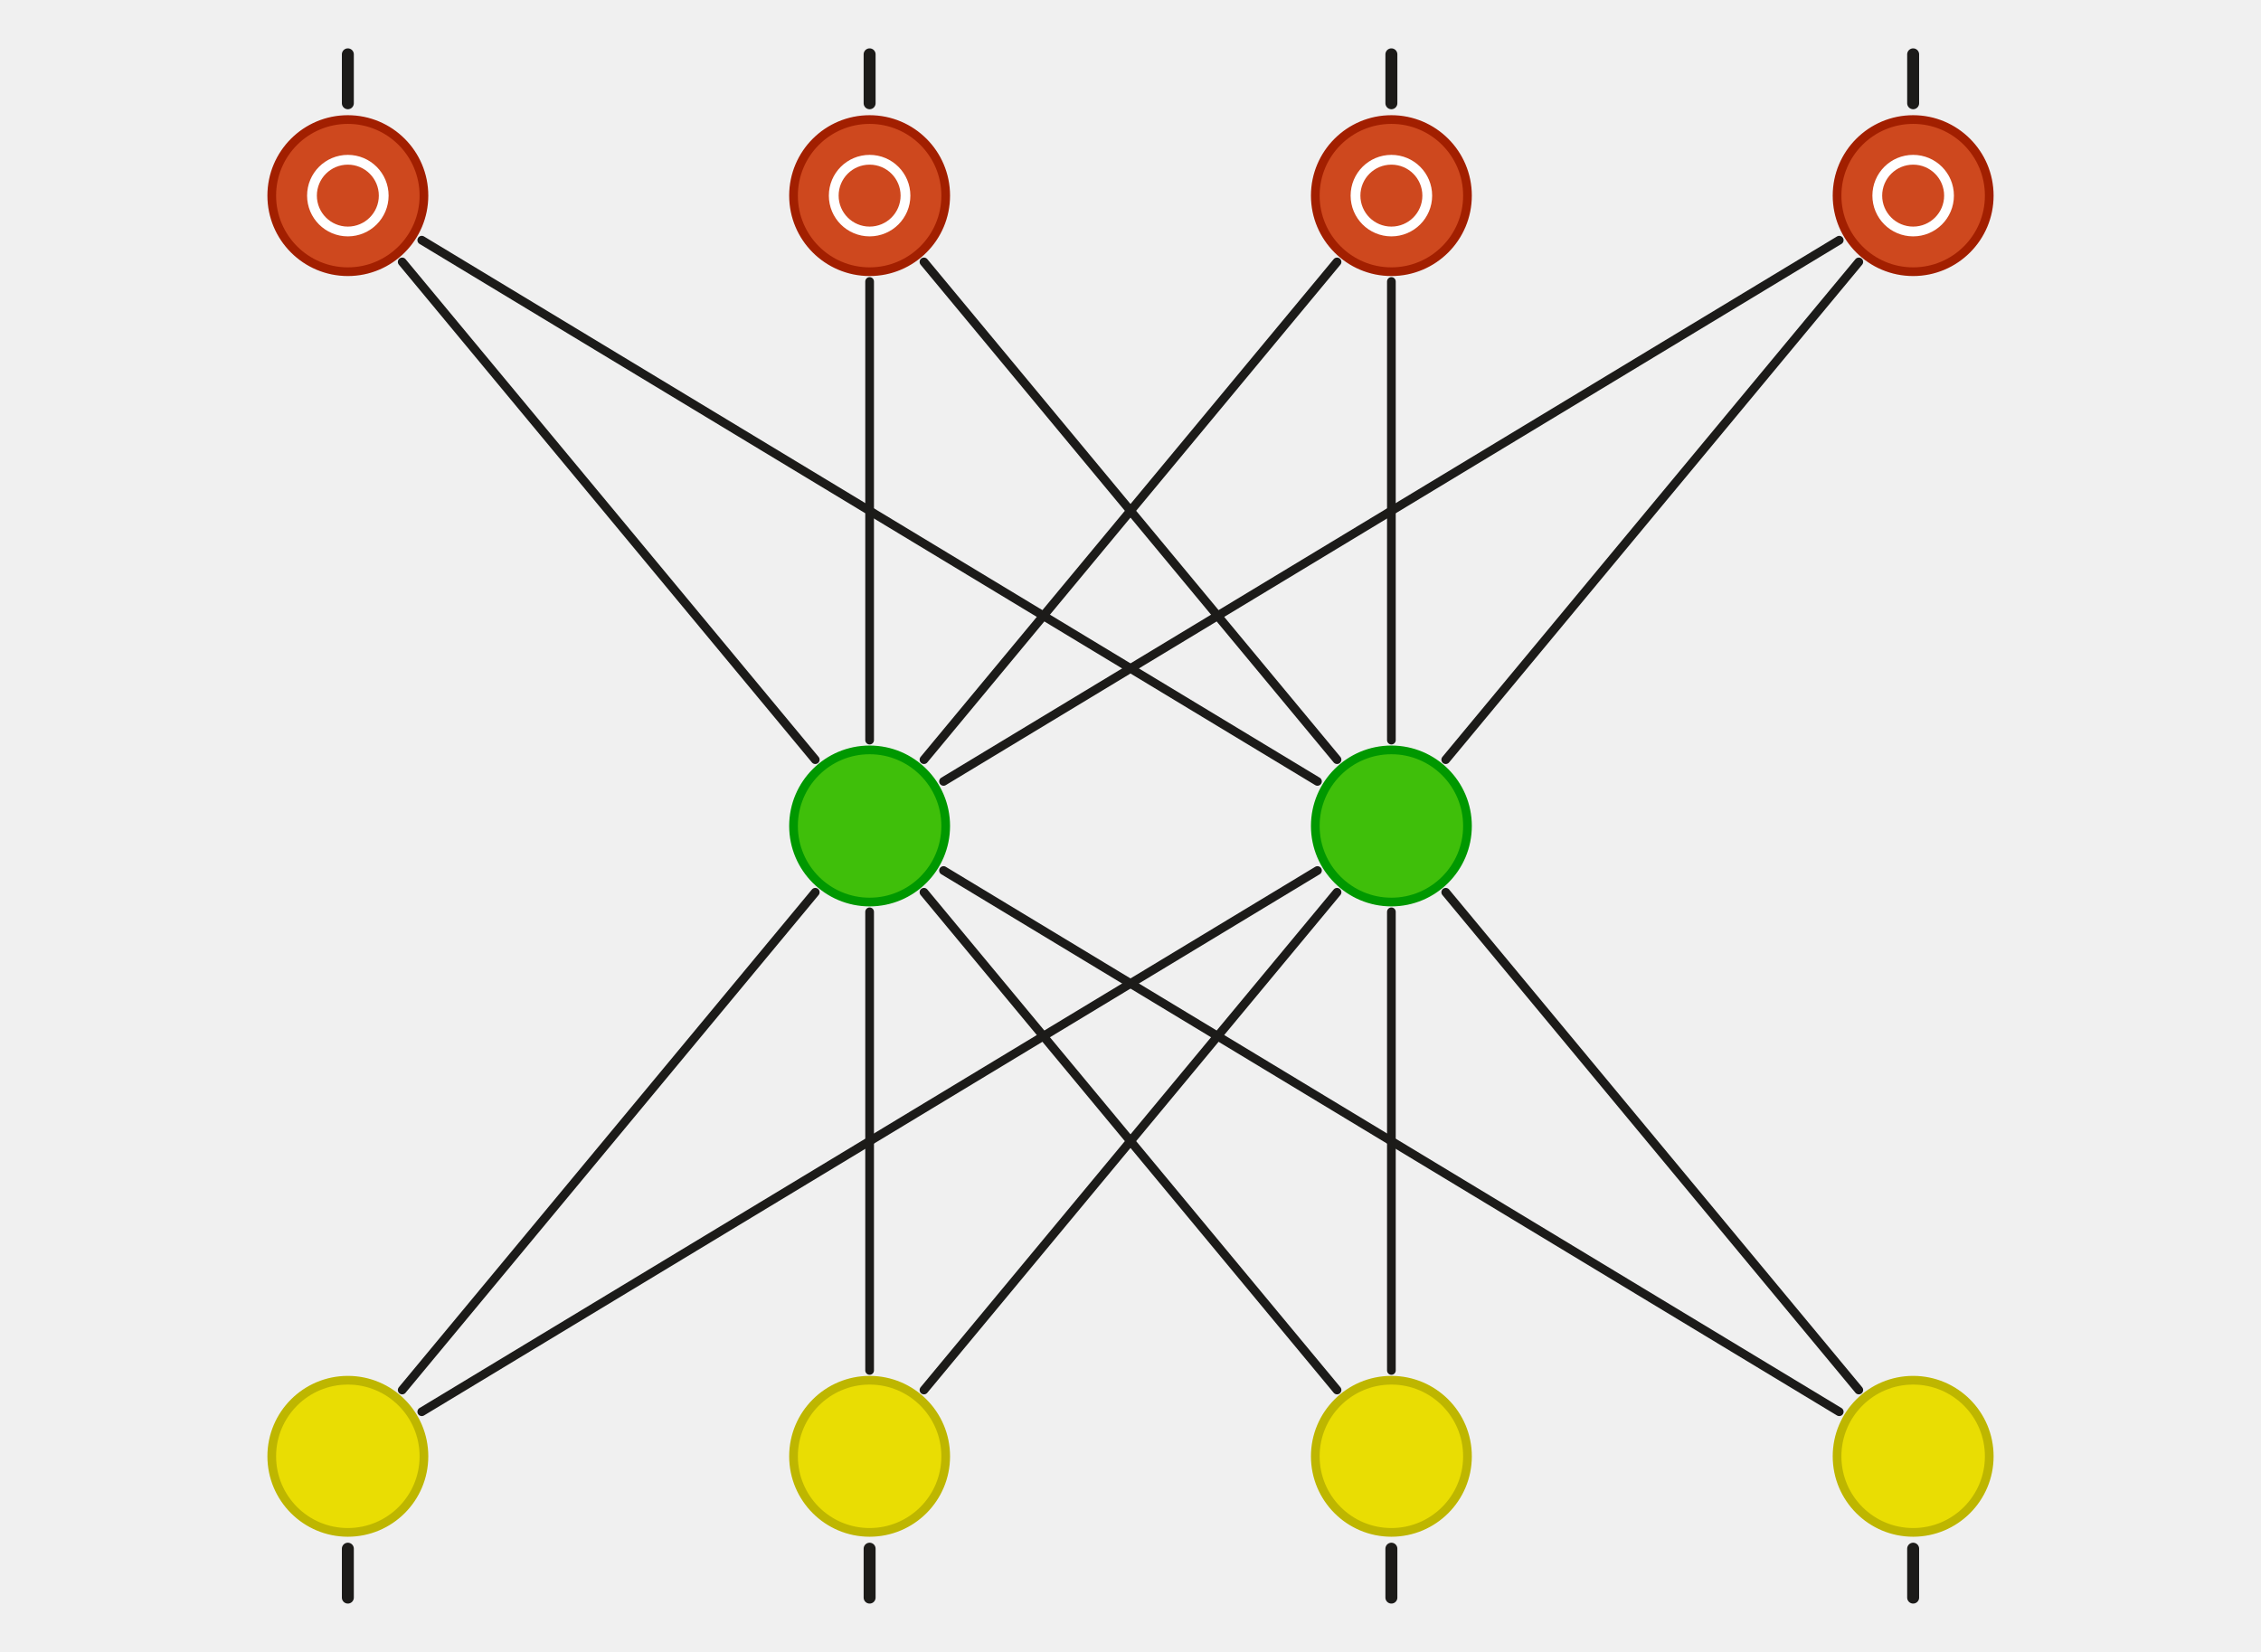
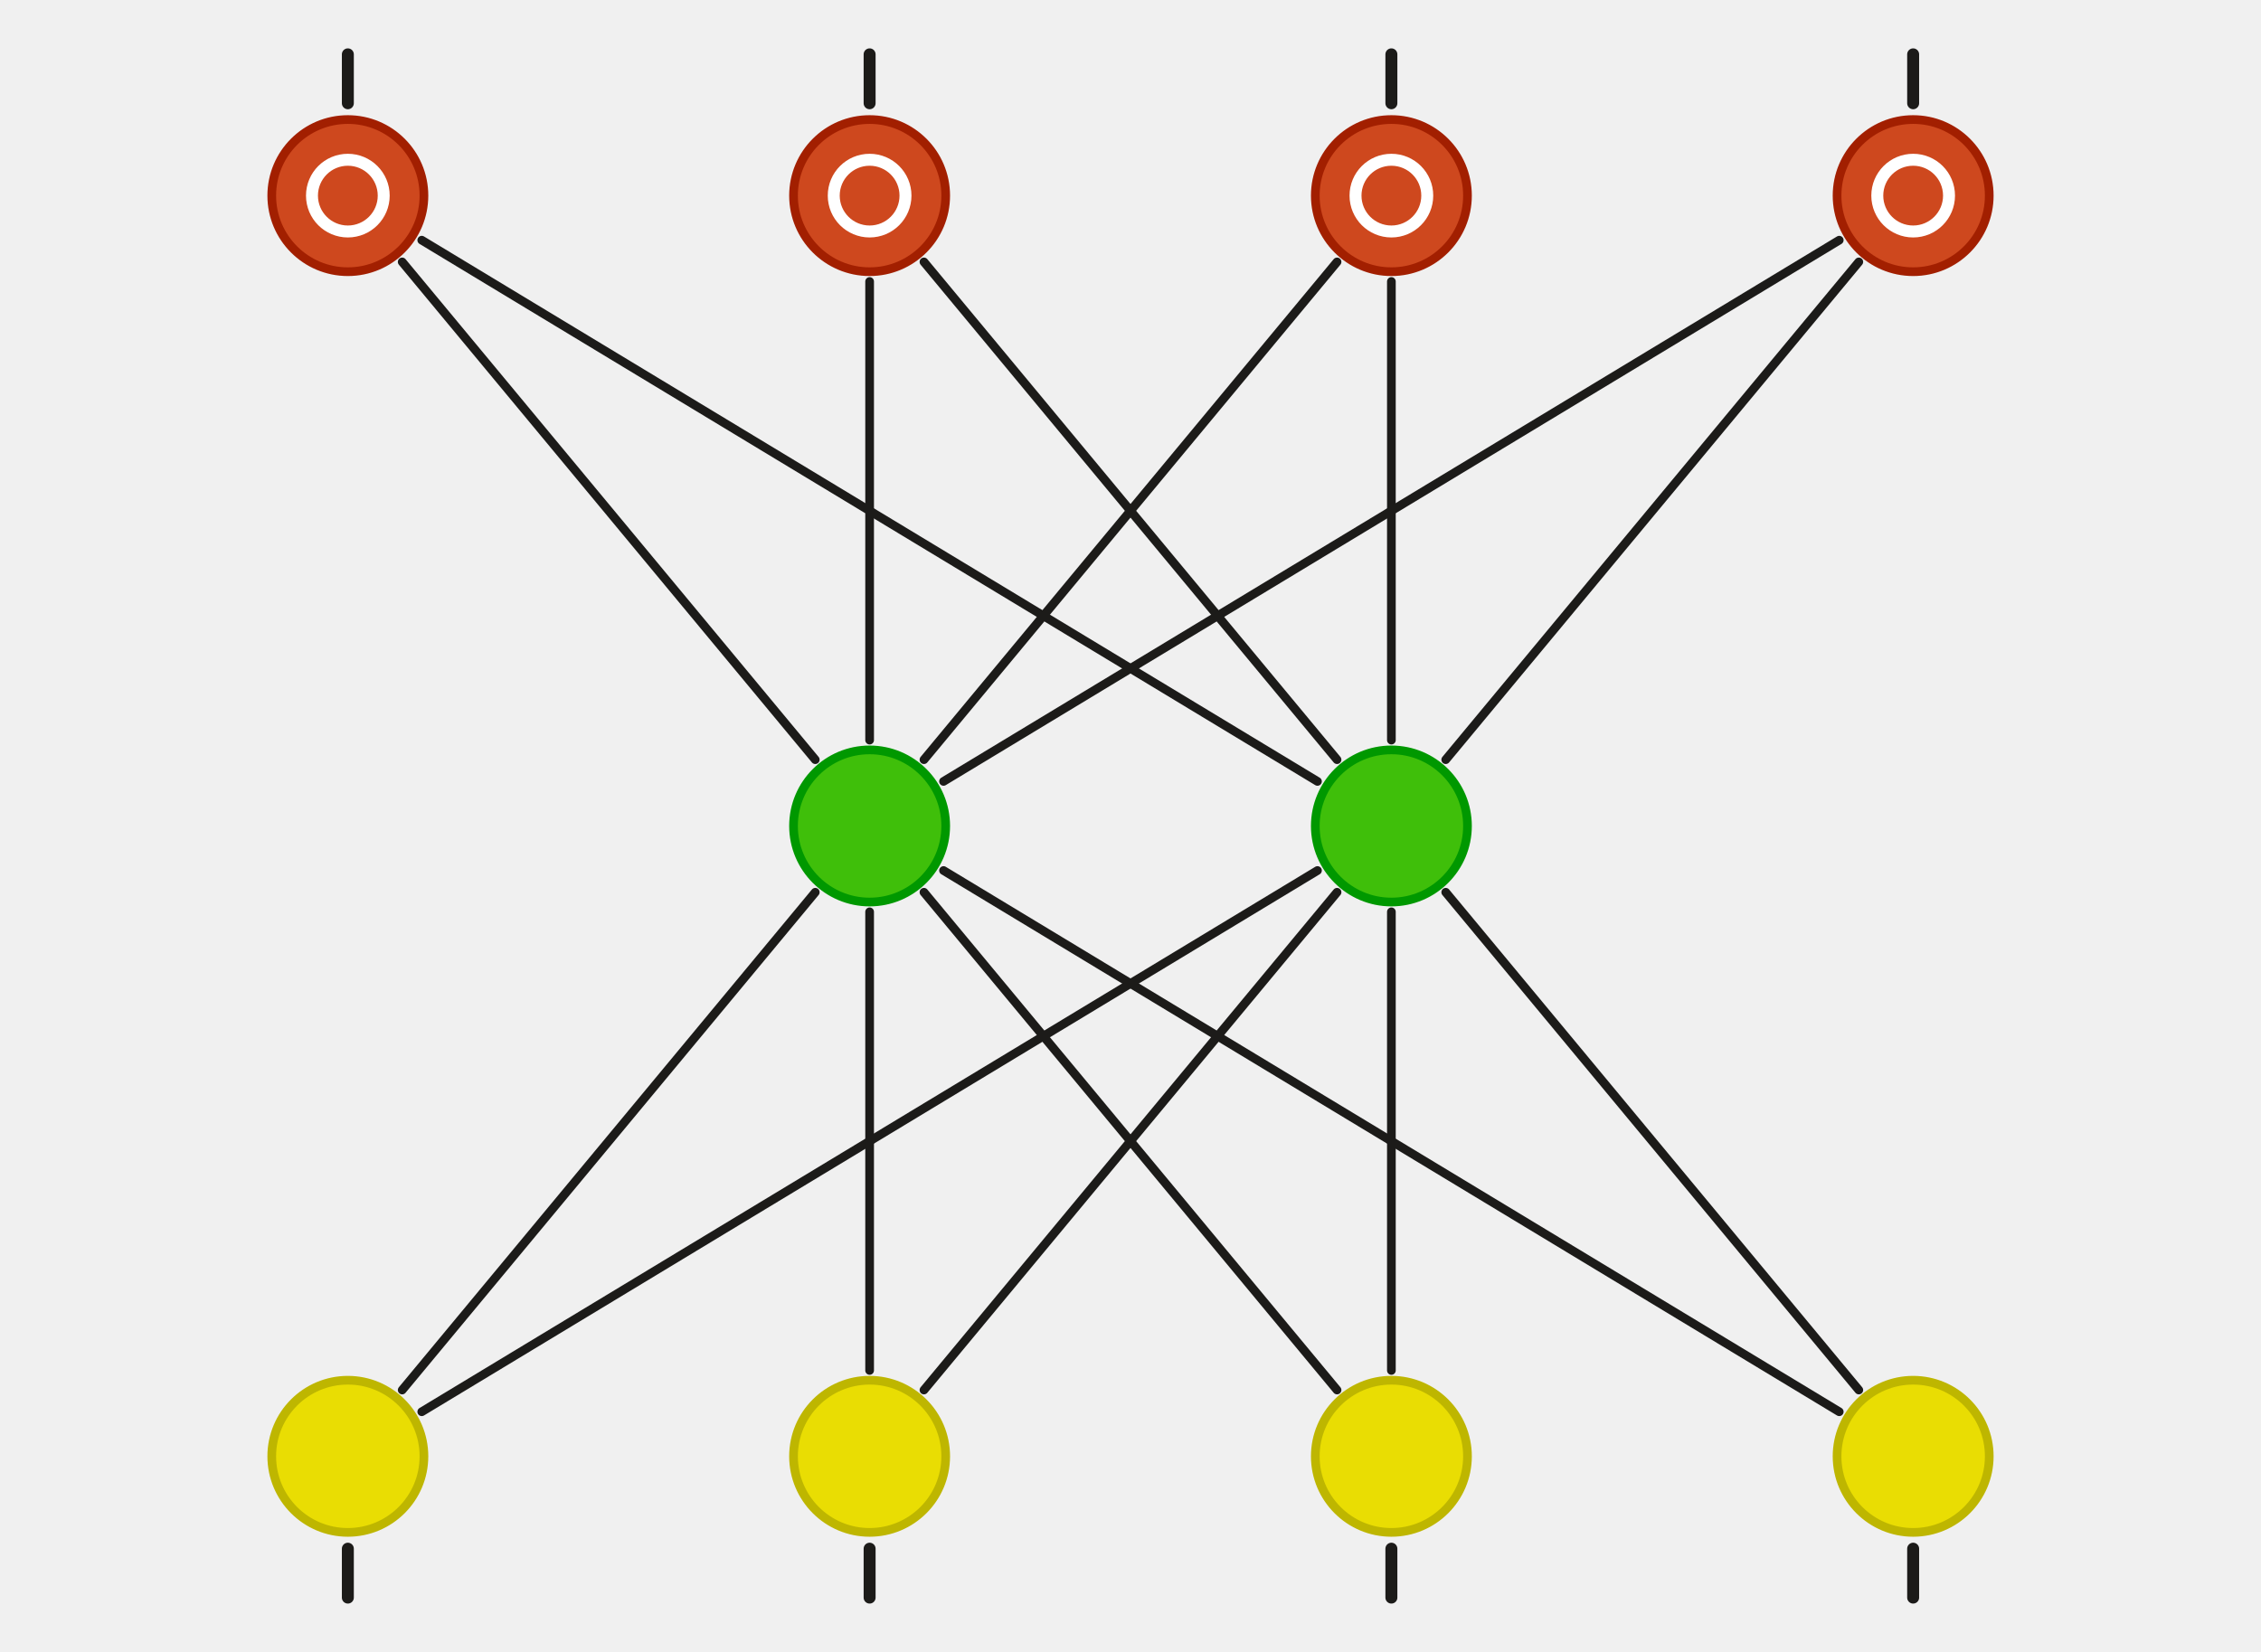
<svg xmlns="http://www.w3.org/2000/svg" viewBox="0 0 208 152" width="416" height="304" role="img">
  <defs>
    <marker id="arr-autoencoder" viewBox="0 0 10 10" refX="8" refY="5" markerUnits="userSpaceOnUse" markerWidth="5.4" markerHeight="5.4" orient="auto-start-reverse">
      <path d="M2 1L8 5L2 9" fill="none" stroke="#1C1B19" stroke-width="1.481" stroke-linecap="round" stroke-linejoin="round" />
    </marker>
  </defs>
  <g fill="none" stroke="#1C1B19" stroke-width="0.8" stroke-linecap="round" stroke-linejoin="round">
    <line x1="37" y1="127.9" x2="75" y2="82.1" />
    <line x1="80" y1="126.1" x2="80" y2="83.9" />
    <line x1="123" y1="127.9" x2="85" y2="82.1" />
    <line x1="169.2" y1="129.9" x2="86.8" y2="80.1" />
    <line x1="38.8" y1="129.9" x2="121.2" y2="80.1" />
    <line x1="85" y1="127.9" x2="123" y2="82.1" />
    <line x1="128" y1="126.1" x2="128" y2="83.9" />
    <line x1="171" y1="127.9" x2="133" y2="82.1" />
    <line x1="75" y1="69.9" x2="37" y2="24.1" />
    <line x1="121.2" y1="71.9" x2="38.8" y2="22.1" />
    <line x1="80" y1="68.1" x2="80" y2="25.9" />
    <line x1="123" y1="69.9" x2="85" y2="24.1" />
    <line x1="85" y1="69.9" x2="123" y2="24.1" />
    <line x1="128" y1="68.1" x2="128" y2="25.9" />
    <line x1="86.8" y1="71.9" x2="169.2" y2="22.1" />
    <line x1="133" y1="69.9" x2="171" y2="24.1" />
  </g>
  <circle cx="32" cy="134" r="7" fill="#E9DD03" stroke="#BEB600" stroke-width="0.8" />
  <g stroke="#1C1B19" stroke-width="1.1" stroke-linecap="round">
    <line x1="32" y1="142.5" x2="32" y2="147" />
  </g>
  <circle cx="80" cy="134" r="7" fill="#E9DD03" stroke="#BEB600" stroke-width="0.8" />
  <g stroke="#1C1B19" stroke-width="1.1" stroke-linecap="round">
    <line x1="80" y1="142.5" x2="80" y2="147" />
  </g>
  <circle cx="128" cy="134" r="7" fill="#E9DD03" stroke="#BEB600" stroke-width="0.8" />
  <g stroke="#1C1B19" stroke-width="1.1" stroke-linecap="round">
    <line x1="128" y1="142.5" x2="128" y2="147" />
  </g>
  <circle cx="176" cy="134" r="7" fill="#E9DD03" stroke="#BEB600" stroke-width="0.8" />
  <g stroke="#1C1B19" stroke-width="1.1" stroke-linecap="round">
    <line x1="176" y1="142.5" x2="176" y2="147" />
  </g>
  <circle cx="80" cy="76" r="7" fill="#3FBF0A" stroke="#009800" stroke-width="0.8" />
  <circle cx="128" cy="76" r="7" fill="#3FBF0A" stroke="#009800" stroke-width="0.8" />
  <circle cx="32" cy="18" r="7" fill="#CE481E" stroke="#A21F00" stroke-width="0.8" />
-   <g fill="none" stroke="#FFFFFF" stroke-width="0.9" stroke-linejoin="round">
+   <g fill="none" stroke="#FFFFFF" stroke-width="1.1" stroke-linejoin="round">
    <circle cx="32" cy="18" r="3.3" />
  </g>
  <g stroke="#1C1B19" stroke-width="1.1" stroke-linecap="round">
    <line x1="32" y1="9.5" x2="32" y2="5" />
  </g>
  <circle cx="80" cy="18" r="7" fill="#CE481E" stroke="#A21F00" stroke-width="0.8" />
-   <g fill="none" stroke="#FFFFFF" stroke-width="0.9" stroke-linejoin="round">
+   <g fill="none" stroke="#FFFFFF" stroke-width="1.1" stroke-linejoin="round">
    <circle cx="80" cy="18" r="3.3" />
  </g>
  <g stroke="#1C1B19" stroke-width="1.1" stroke-linecap="round">
    <line x1="80" y1="9.5" x2="80" y2="5" />
  </g>
  <circle cx="128" cy="18" r="7" fill="#CE481E" stroke="#A21F00" stroke-width="0.8" />
-   <g fill="none" stroke="#FFFFFF" stroke-width="0.9" stroke-linejoin="round">
+   <g fill="none" stroke="#FFFFFF" stroke-width="1.1" stroke-linejoin="round">
    <circle cx="128" cy="18" r="3.3" />
  </g>
  <g stroke="#1C1B19" stroke-width="1.1" stroke-linecap="round">
    <line x1="128" y1="9.5" x2="128" y2="5" />
  </g>
  <circle cx="176" cy="18" r="7" fill="#CE481E" stroke="#A21F00" stroke-width="0.8" />
-   <g fill="none" stroke="#FFFFFF" stroke-width="0.9" stroke-linejoin="round">
+   <g fill="none" stroke="#FFFFFF" stroke-width="1.1" stroke-linejoin="round">
    <circle cx="176" cy="18" r="3.3" />
  </g>
  <g stroke="#1C1B19" stroke-width="1.1" stroke-linecap="round">
    <line x1="176" y1="9.5" x2="176" y2="5" />
  </g>
</svg>
